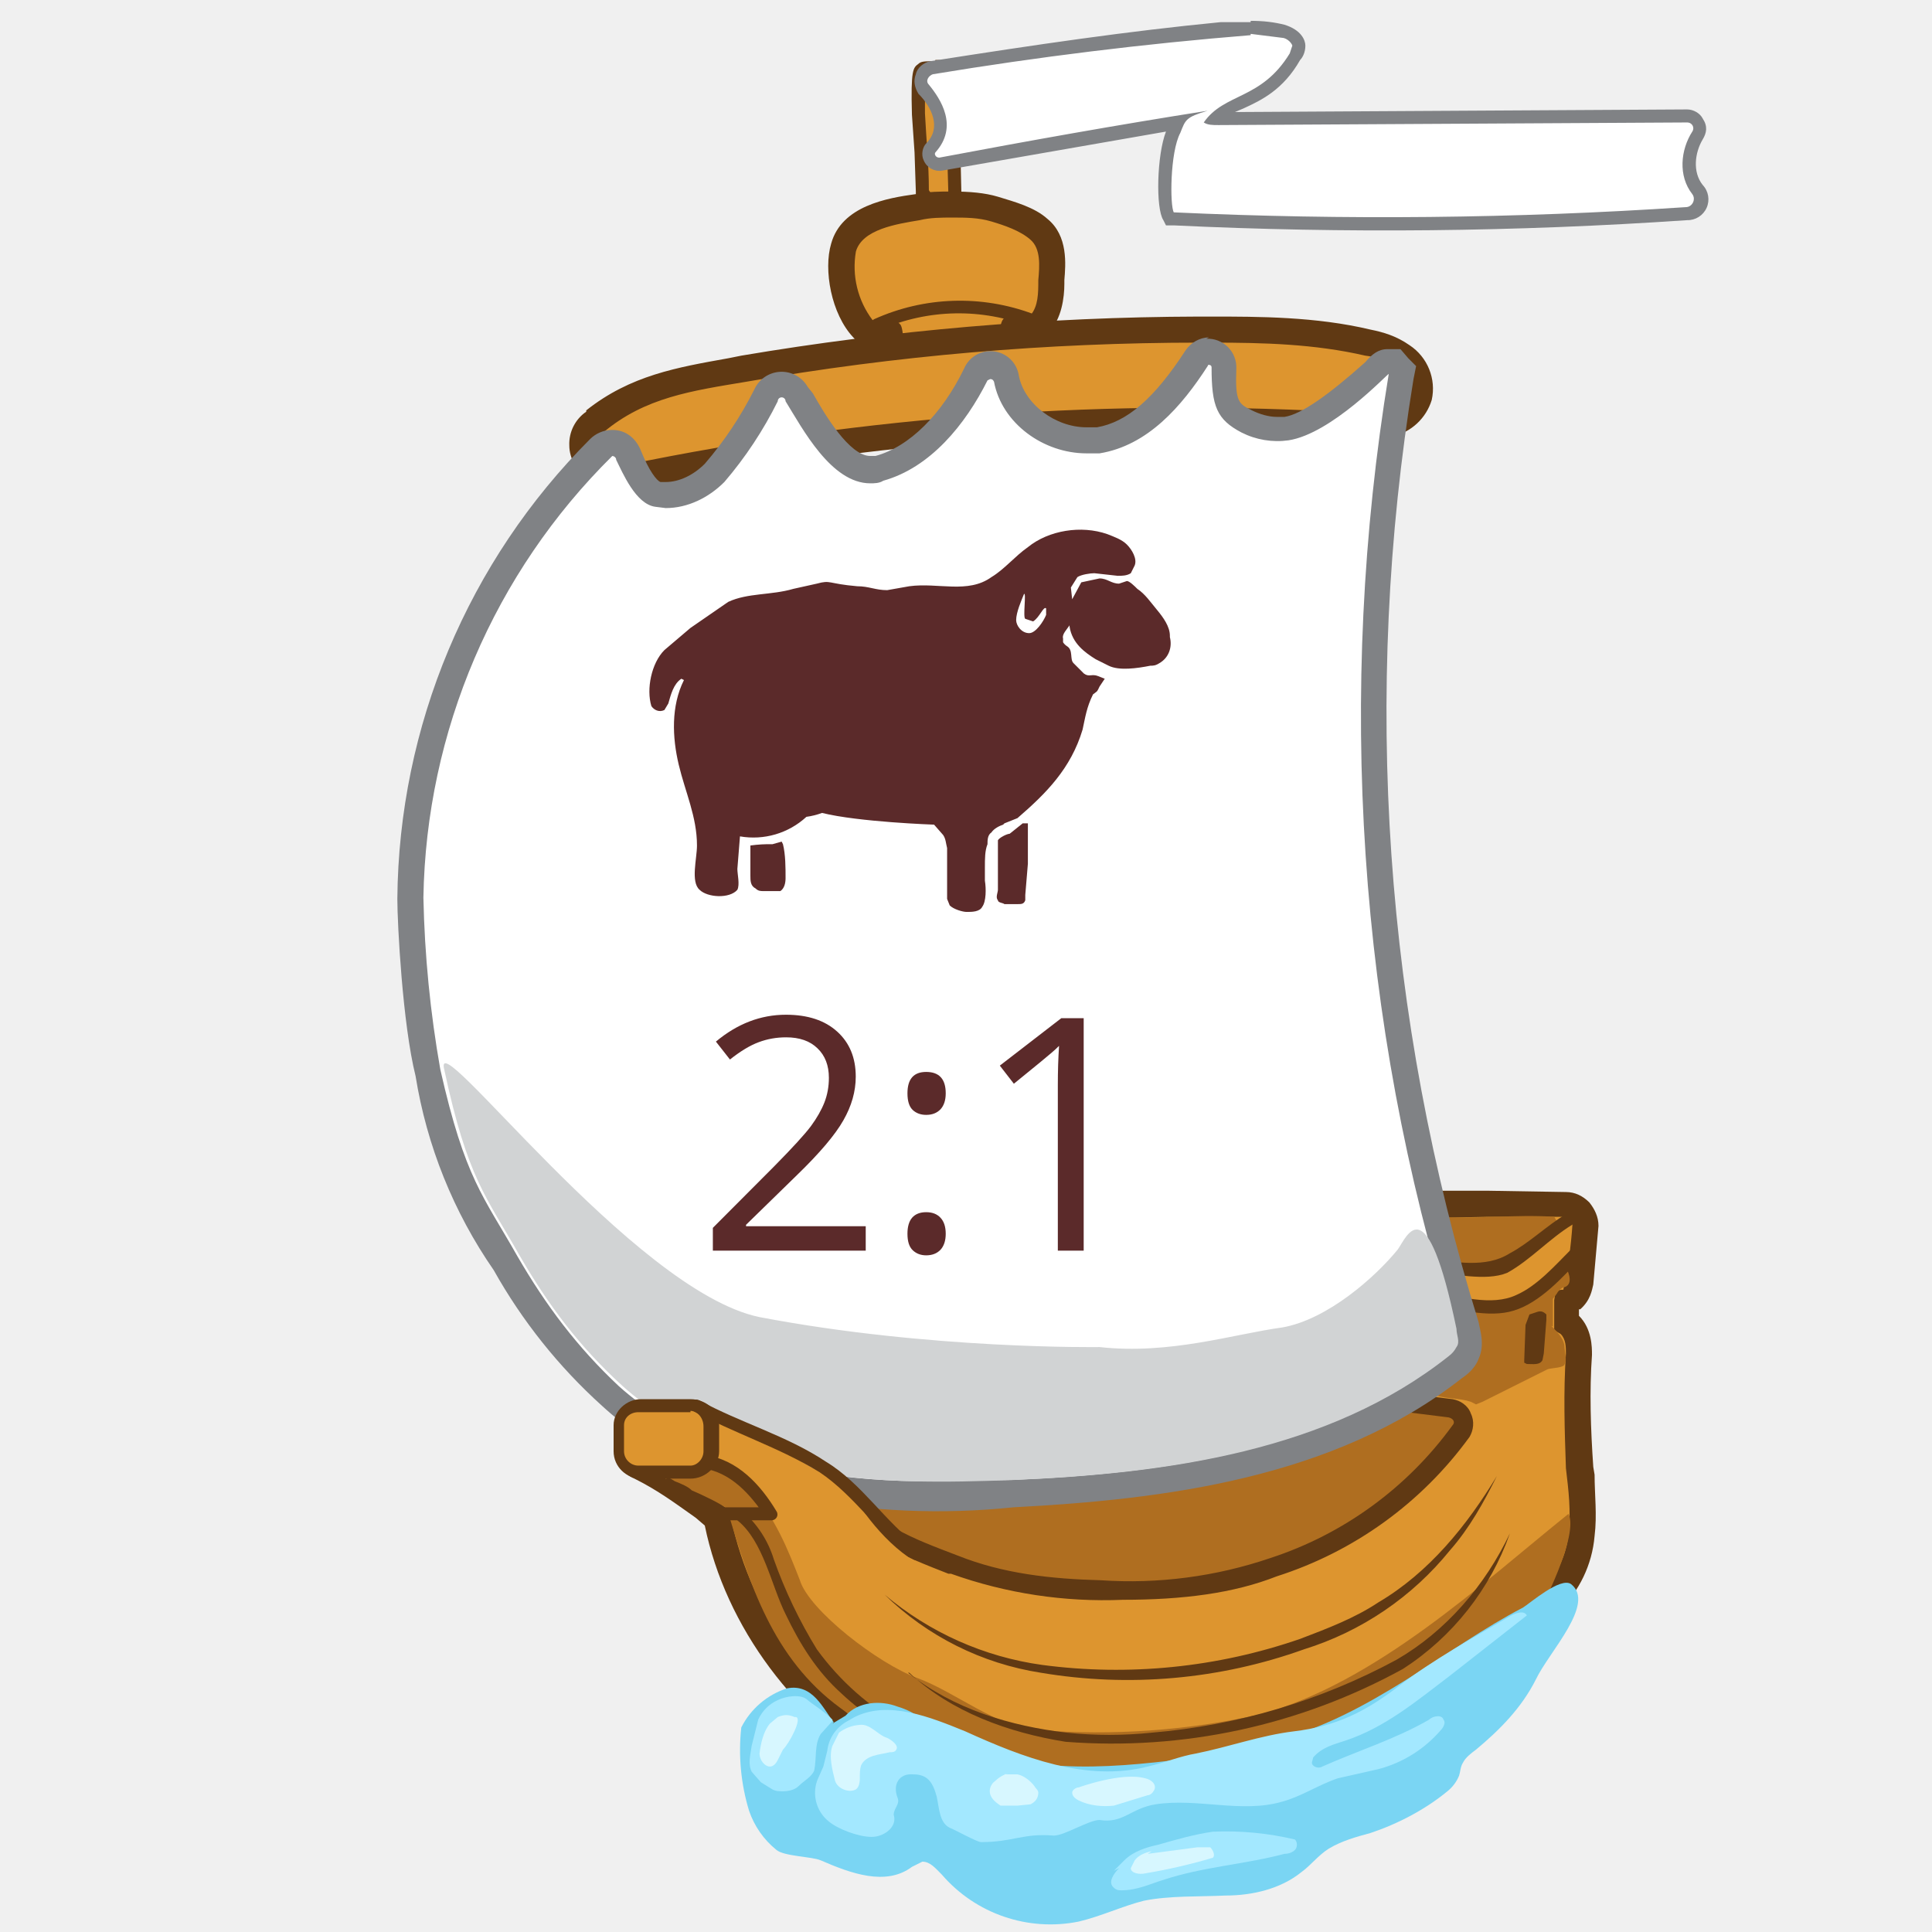
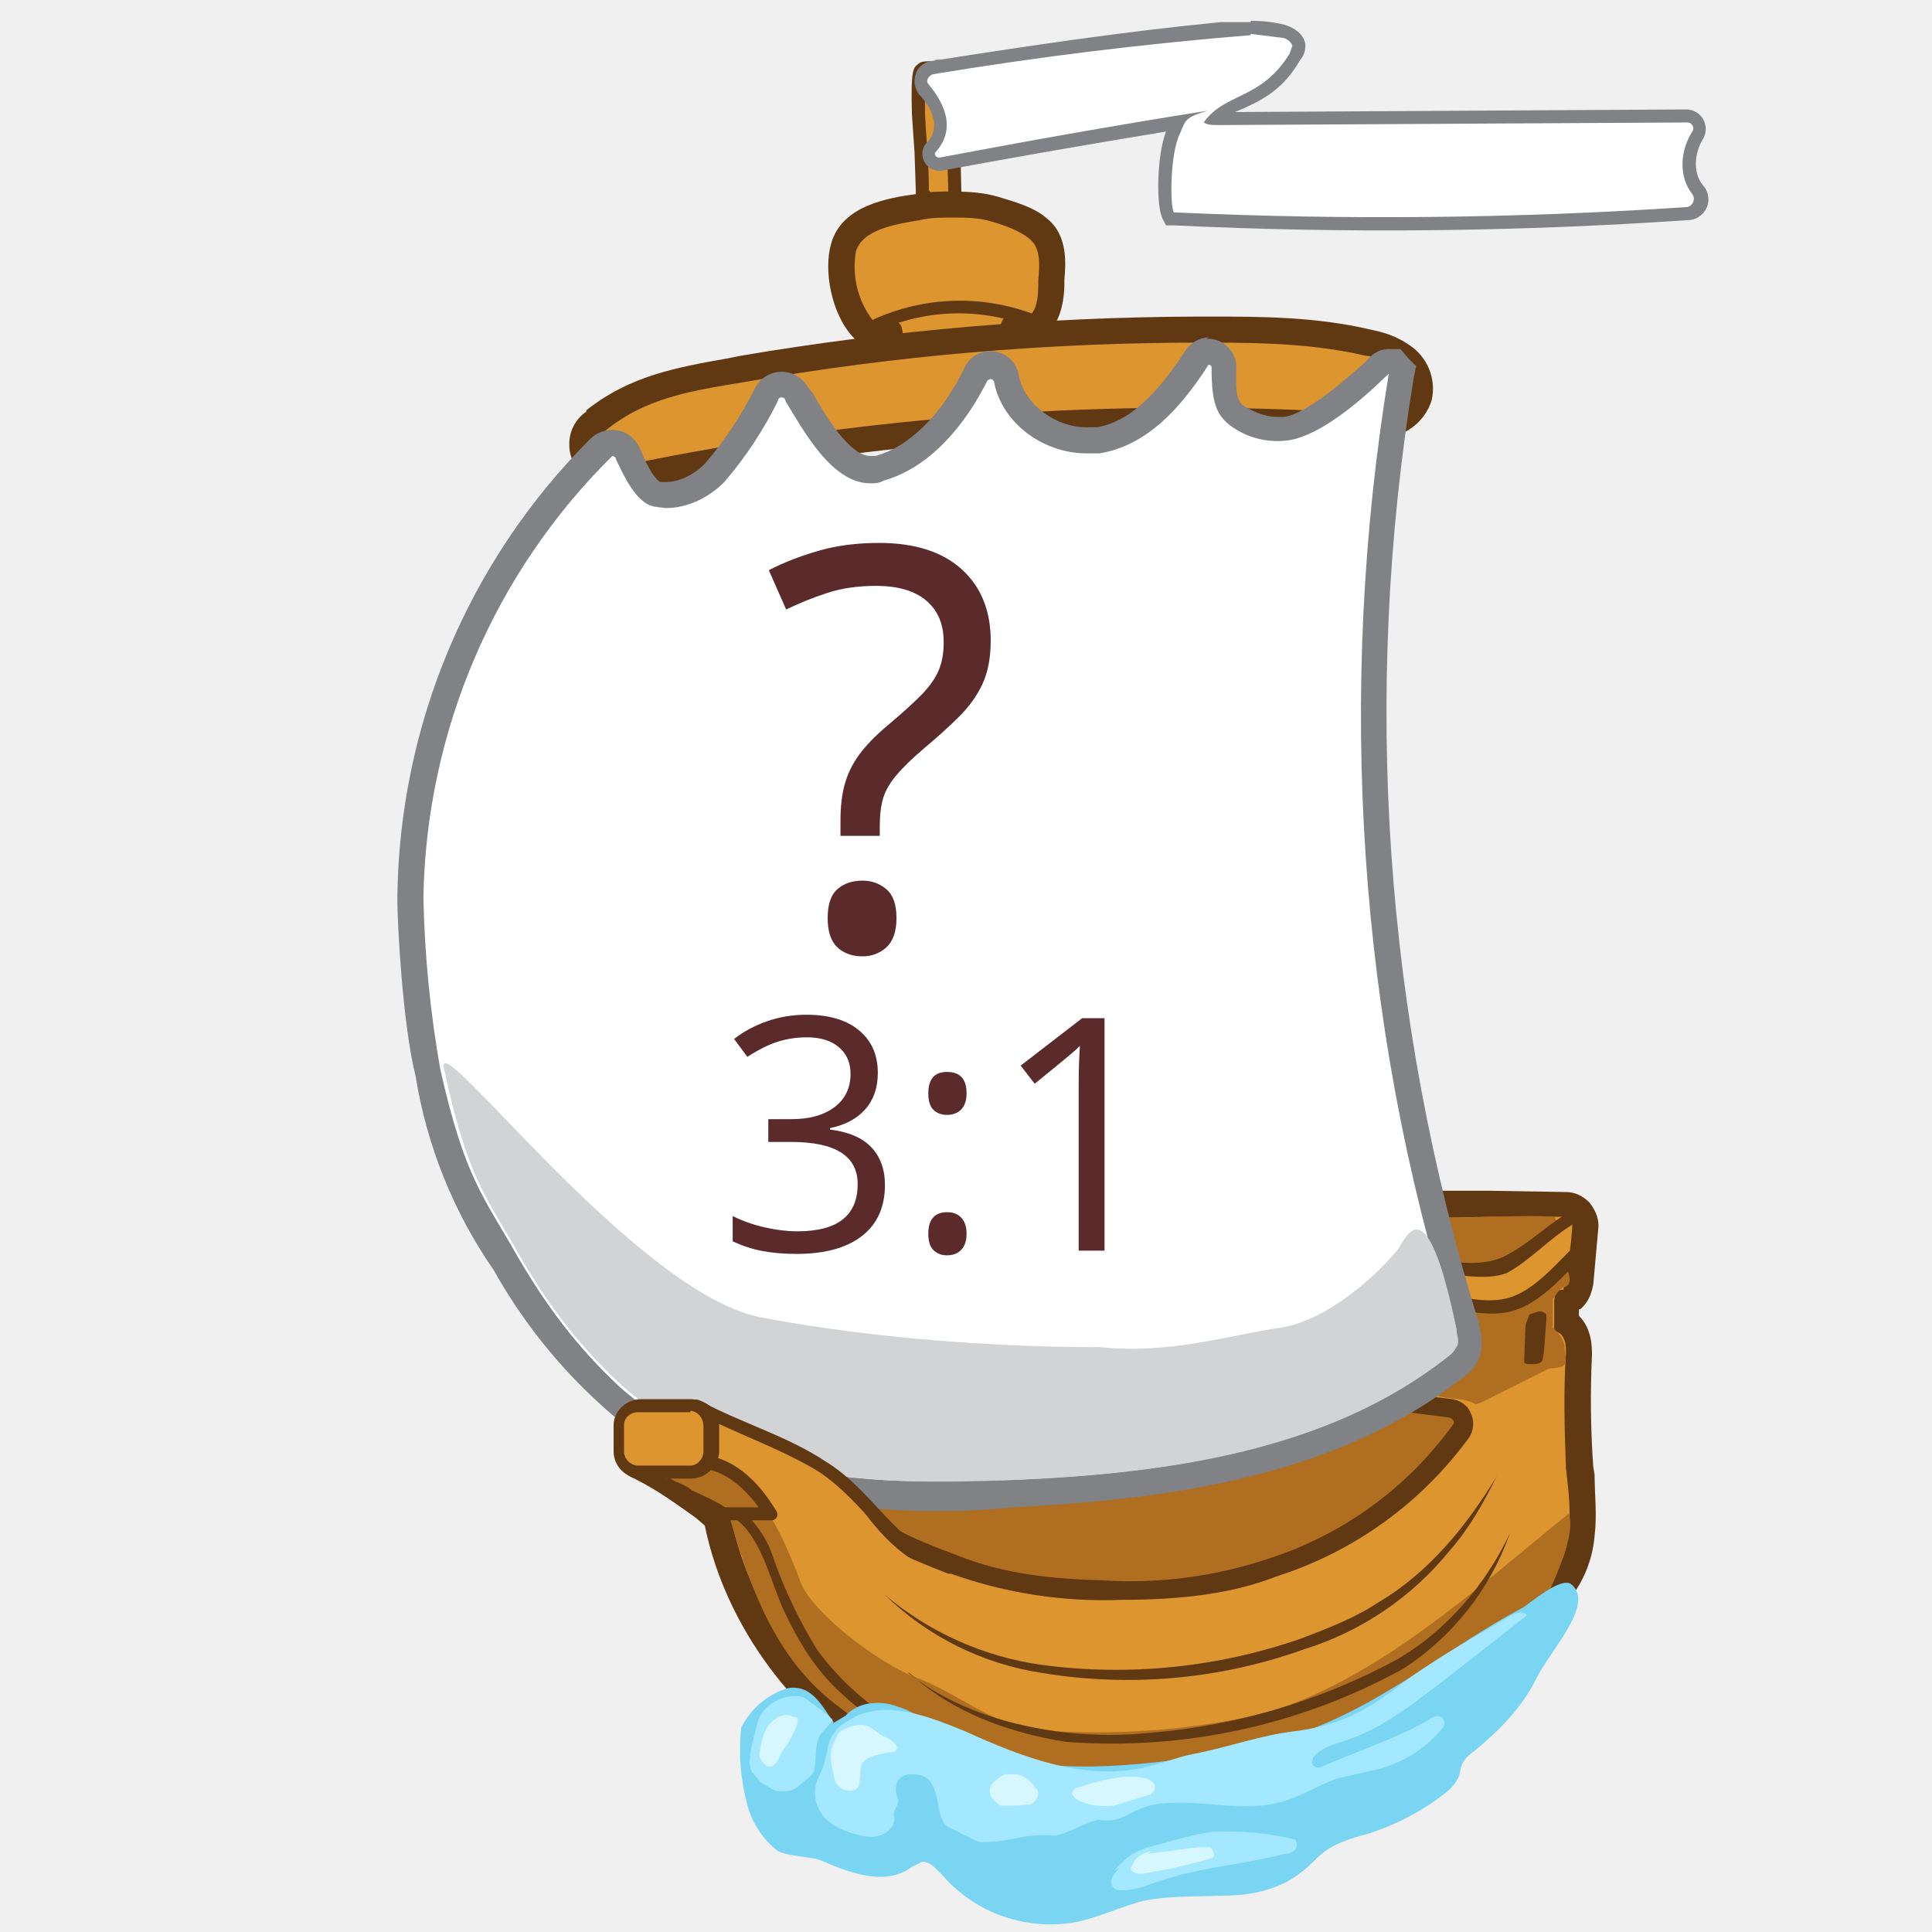
<svg xmlns="http://www.w3.org/2000/svg" width="148.3" height="148.3">
  <path d="M71.2 6.6c-.2-.3 0-.7.3-.8 7.4-1.2 14.8-2.4 22.2-3 1.5-.1 3.1-.2 4.6.2.4 0 0-.4 0 0 0 .2-.6.8-.7 1-3.2 3-4.5 4-5.3 4.5-7 1.2-13.3 2.3-20.3 3.7-.2 0-.4-.3-.2-.5 1.7-1.8.3-4-.6-5.1z" fill="#d1d3d4" />
-   <path d="M80.8 137.3a54.8 54.8 0 01-10.9-1.2l-1.1-.7c-7-4-12.2-11-13.7-18.6l-.1-.4-1-.7c-1.6-1.2-3-2.2-4.9-3-.6-.4-1-1-1-1.6v-1c0-.6.5-1.3 1.2-1.4.8-.3 1.7-.4 2.6-.4 2.7 0 5.3 1 7.6 1.9 3 1.3 4 1.8 6.8 3.3l.2.2a89 89 0 0018.6-2 55.1 55.1 0 0012.7-5c2-1.4 3.7-3.5 5.2-5.4 1.3-1.6 2.4-3.2 3-5 .2-.7.3-1.5.3-2.2 0-.9.6-1.6 1.5-1.6h2a220.7 220.7 0 0110.3 0c.5 0 .9.2 1.1.5s.5.7.5 1c0 1.5-.2 3-.4 4.5 0 .3-.2.8-.6 1.2l-.4.2v1.6l.2.2c.7.7.7 1.7.7 2.2a73 73 0 000 8.7l.1.7c.1 1.4.3 3 0 4.5a8 8 0 01-2.4 5v.1l-1.2.8-.2.4c-.7.9-1.5 1.8-2.5 2.6a62.1 62.1 0 01-34.2 10.6z" fill="#dd952f" />
-   <path d="M114.2 93.4h6c.2 0 .5.3.5.6a34.6 34.6 0 01-.7 5c-.2 0-.4 0-.6.2l-.1.6v2.3l.5.3c.4.4.4 1 .4 1.5-.2 3-.1 5.9 0 8.8.2 1.7.4 3.3.2 5a7 7 0 01-2.1 4.4l-1.2.9c-.9 1-1.6 2.1-2.7 2.8a61 61 0 01-44 9.4l-1-.7a27 27 0 01-13.3-18l-.3-.7c-2.2-1.6-3.8-3-6.3-4a.7.7 0 01-.3-.7v-1c0-.2.1-.4.4-.5.7-.2 1.5-.3 2.3-.3 2.4 0 5 .9 7.2 1.8 3 1.3 3.9 1.7 6.7 3.3l.4.3c6.4-.2 13-.4 19.2-2a56.6 56.6 0 0013-5.2c2.1-1.5 3.8-3.5 5.4-5.6 1.3-1.6 2.5-3.3 3.1-5.3.3-.8.4-1.7.4-2.5 0-.3.2-.6.5-.6h2l4.4-.1m0-2h-4.5l-2 .1a2.5 2.5 0 00-2.4 2.6l-.3 2a15 15 0 01-2.8 4.6c-1.4 1.9-3 3.8-5 5.1-.8.6-1.8 1-2.7 1.5a54.3 54.3 0 01-9.6 3.4c-5.8 1.5-12 1.8-18 2h-.2c-2.8-1.6-3.8-2.1-6.8-3.4-2.4-1-5.1-2-8-2-1 0-2 .1-2.9.4-1 .3-1.8 1.3-1.8 2.4v1c0 1 .5 2 1.5 2.4 1.8.9 3 1.8 4.7 3l.7.6c1.6 7.8 7 15 14.2 19.1l1.1.7 1 .4a63.1 63.1 0 0045.2-9.8c1.1-.8 2-1.9 2.7-2.8l.2-.3 1-.7h.1a9 9 0 002.8-5.8c.2-1.6 0-3.2 0-4.7l-.1-.6c-.2-2.9-.3-5.8-.1-8.6 0-.6 0-2-1-3v-.5h.1c.8-.7.9-1.5 1-1.9l.4-4.5c0-.7-.3-1.3-.7-1.8-.5-.5-1.1-.8-1.8-.8l-6-.1z" fill="#603913" />
+   <path d="M80.8 137.3a54.8 54.8 0 01-10.9-1.2l-1.1-.7c-7-4-12.2-11-13.7-18.6l-.1-.4-1-.7c-1.6-1.2-3-2.2-4.9-3-.6-.4-1-1-1-1.6v-1c0-.6.5-1.3 1.2-1.4.8-.3 1.7-.4 2.6-.4 2.7 0 5.3 1 7.6 1.9 3 1.3 4 1.8 6.8 3.3l.2.2a89 89 0 0018.6-2 55.2 55.2 0 0012.7-5c2-1.4 3.7-3.5 5.2-5.4 1.3-1.6 2.4-3.2 3-5 .2-.7.3-1.5.3-2.2 0-.9.6-1.6 1.5-1.6h2a220.7 220.7 0 0110.3 0c.5 0 .9.2 1.1.5s.5.7.5 1c0 1.5-.2 3-.4 4.5 0 .3-.2.8-.6 1.2l-.4.2v1.6l.2.2c.7.7.7 1.7.7 2.2-.2 2.9-.1 5.8 0 8.7l.1.7c.1 1.4.3 3 0 4.5a8 8 0 01-2.4 5v.1l-1.2.8-.2.4c-.7.9-1.5 1.8-2.5 2.6a62.1 62.1 0 01-34.2 10.6z" fill="#dd952f" />
+   <path d="M114.2 93.4h6c.2 0 .5.3.5.6a34.6 34.6 0 01-.7 5c-.2 0-.4 0-.6.2l-.1.6v2.3l.5.3c.4.4.4 1 .4 1.5-.2 3-.1 5.9 0 8.8.2 1.7.4 3.3.2 5a7 7 0 01-2.1 4.4l-1.2.9c-.9 1-1.6 2.1-2.7 2.8a61 61 0 01-44 9.4l-1-.7a27 27 0 01-13.3-18l-.3-.7c-2.2-1.6-3.8-3-6.3-4a.7.7 0 01-.3-.7v-1c0-.2.1-.4.4-.5.7-.2 1.5-.3 2.3-.3 2.4 0 5 .9 7.2 1.8 3 1.3 3.9 1.7 6.7 3.3l.4.3c6.4-.2 13-.4 19.2-2a56.6 56.6 0 0013-5.2c2.1-1.5 3.8-3.5 5.4-5.6 1.3-1.6 2.5-3.3 3.1-5.3.3-.8.4-1.7.4-2.5 0-.3.2-.6.5-.6h2l4.4-.1m0-2h-4.5l-2 .1a2.5 2.5 0 00-2.4 2.6l-.3 2a15 15 0 01-2.8 4.6c-1.4 1.9-3 3.8-5 5.1-.8.6-1.8 1-2.7 1.5a54.3 54.3 0 01-9.6 3.4c-5.8 1.5-12 1.8-18 2h-.2c-2.8-1.6-3.8-2.1-6.8-3.4-2.4-1-5.1-2-8-2-1 0-2 .1-2.9.4-1 .3-1.8 1.3-1.8 2.4v1c0 1 .5 2 1.5 2.4 1.8.9 3 1.8 4.7 3l.7.6c1.6 7.8 7 15 14.2 19.1l1.1.7 1 .4a63.1 63.1 0 0045.2-9.8c1.1-.8 2-1.9 2.7-2.8l.2-.3 1-.7h.1a9 9 0 002.8-5.8c.2-1.6 0-3.2 0-4.7l-.1-.6a72 72 0 01-.1-8.6c0-.6 0-2-1-3v-.5h.1c.8-.7.9-1.5 1-1.9l.4-4.5c0-.7-.3-1.3-.7-1.8-.5-.5-1.1-.8-1.8-.8l-6-.1z" fill="#603913" />
  <path d="M108.4 99.4a20.7 20.7 0 011-5.8c.3-.2.6-.2.9-.2 3 .2 6-.2 9 0l.3.5c-.1-.5.6-.5.6-.5.1.8-.1-.2-.6.4s-.6.7-1.3 1.1l-1.7 1.3-1.4.9-1 .3c-1.7 0-3.4-.5-5.1-.5M111.6 100.3c1.5.4 3.2.1 4.6-.5s2.8-1.5 4-2.5c.3.5.5 1.3-.1 1.5-.2 0-.5.3-.6.5l-.3.4v2.1c.1.1-.2-.1-.1 0 .5.5 1 1 1 1.7 0 .2.2 1 0 1.2 0 .3-1 .3-1.3.4l-5 2.5-.5.2-.4-.2c-.9-.3-1.8-.2-2.7-.5.5-2 .9-4.5.9-6.6" fill="#af6e20" />
  <path d="M109.7 97.7c1.8 0 4.3.7 6 0 1.8-1 3.2-2.6 5-3.7.5-.3 0-1.2-.5-.8-1.5.9-2.8 2.2-4.3 3-1.9 1.2-4.2.6-6.2.5-.7 0-.7 1 0 1z" fill="#603913" />
  <path d="M109.7 100c2 .5 4.6 1.2 6.5.6 2-.6 3.8-2.6 5.1-4 .4-.5-.3-1.2-.7-.7-1.2 1.2-2.6 2.8-4.2 3.5-1.9.9-4.5.1-6.4-.3-.6-.1-1 .8-.3 1zM117.1 101.7l-.1 2.7v.2l.2.1c.5 0 1 .1 1.2-.3l.1-.5.2-2.6v-.4c-.2-.2-.4-.3-.7-.2l-.6.2" fill="#603913" />
  <path d="M86.2 122h-1.8c-4.5 0-8-.7-11.2-1.9-3.5-1.3-6.7-2.5-8.8-5.7-.3-.4-.3-1 0-1.4l.8-1c.2-.2.5-.3.9-.3h.2a57.6 57.6 0 0033.7-4.1l1.4-.5h1.9l8 1a1.1 1.1 0 01.8 1.8c-3.3 4.8-8 8.2-14.3 10.5-3.3 1.1-7 1.7-11.6 1.7z" fill="#af6e20" />
  <path d="M102.2 107.8h1l8 1c.4.1.5.4.3.6a28 28 0 01-14 10.2 33.4 33.4 0 01-13 1.7c-3.8-.1-7.5-.5-11-1.9-3.4-1.3-6.5-2.4-8.5-5.5-.1 0 0-.3 0-.4l.8-1a.4.4 0 01.3 0 58.3 58.3 0 0034.2-4.2l1.2-.5h.7m0-1.5h-1l-1.4.6a57.8 57.8 0 01-33.7 4c-.6 0-1.1.3-1.5.7l-.8 1c-.5.6-.5 1.5 0 2.2 2.2 3.4 5.7 4.7 9 6h.2a34.8 34.8 0 0013.2 2c4.6 0 8.5-.5 11.8-1.8a29.3 29.3 0 0014.8-10.7c.3-.5.4-1.2.1-1.8-.2-.6-.8-1-1.4-1.1l-8.1-1-1.3-.1z" fill="#603913" />
  <path d="M71.2 15.3l-.4-.5-.3-6c-.1-3.2 0-3.4.3-3.5 0 0 .2-.2 1-.2.7 0 1 0 1.1.3.1.2.2.4.2 1l.2 9.2-2.1-.3z" fill="#dd952f" />
  <path d="M71.8 5.6h.7v.9c.2 2.8.2 5.7.3 8.5l-1.3-.1-.2-.3c0-2-.2-3.9-.3-5.9v-3h.8m0-1c-.8 0-1.1 0-1.3.2-.4.3-.6.4-.5 3.9l.2 2.9.1 3v.2l.2.3.1.2.3.4h.4l.7.1.7.1 1.1.2V15l-.2-8.5c0-.8 0-1-.3-1.4-.3-.4-.8-.5-1.5-.5z" fill="#603913" />
  <path d="M71.1 30.2c-.3 0-.8 0-1.3-.3h-.2l-.6-.4-.2-.2-.4-1.3v-.2-1.9H68c-.6 0-1.3-.2-1.7-.6a7.8 7.8 0 01-1.6-6.3c.7-2.3 3.7-2.8 5.7-3.1 1-.2 1.9-.2 2.7-.2 1.2 0 2.2.1 3.2.4 1 .3 2.5.7 3.5 1.5 1.1 1 1 2.7 1 3.9v.2c-.1 1-.2 2.3-1 3.2-.4.3-.8.5-1.3.5l-.7-.1v.8l-.1 1c-.1.5-.7.8-1 1a3 3 0 01-1.5 1.4c-1.2.6-2.6.6-3.6.7H71z" fill="#dd952f" />
  <path d="M73.1 16.7c1 0 2 0 3 .3s2.2.7 3 1.4c.8.7.7 2 .6 3.1 0 1 0 2-.6 2.7l-.6.2-.9-.2c-.1 0-.3 0-.5.2-.5.4-.3 1.8-.4 2.4 0 .3-.9.4-1 .7 0 .5-.5.9-1 1a8 8 0 01-3.6.7c-.3 0-.6 0-.9-.2l-.5-.3-.3-.8c0-.5 0-2.7-.3-3l-.2-.2-.8.3H68c-.3 0-.8-.2-1-.4a6.8 6.8 0 01-1.3-5.3c.5-1.7 3.1-2.1 4.9-2.4.8-.2 1.7-.2 2.5-.2m0-2c-.9 0-1.8 0-2.8.2-2.2.3-5.7.9-6.5 3.8-.6 2 0 5.4 1.7 7.2.5.6 1.3 1 2 1v.8l-.1.4.1.5.3.8.2.5.3.3.9.6h.2c.7.3 1.3.4 1.7.4h.5c1.1 0 2.6-.1 4-.8.8-.4 1.4-1 1.8-1.6.4-.2 1.1-.7 1.3-1.6v-.8c.7 0 1.3-.4 1.8-.9 1-1 1.2-2.7 1.2-3.7V21.5c.1-1.2.3-3.4-1.3-4.7-1-.9-2.5-1.3-3.8-1.7-1-.3-2.2-.4-3.5-.4z" fill="#603913" />
  <path d="M48 36.7c-1 0-1.8-.4-2.3-.8-.6-.4-1-1-1-1.8 0-.6.3-1.2.8-1.6l.1-.1A20 20 0 0156 28.5l1-.1c11.6-2 23.4-3 35-3.1h1c3.6 0 7.9 0 12 1 .8.2 1.8.4 2.6 1 1 .8 1.5 2 1.2 3.2-.2 1-1 1.7-2.2 2-.4.2-.9.2-1.4.2h-1a211.4 211.4 0 00-56.2 4z" fill="#dd952f" />
  <path d="M93 26.3c4 0 7.9.1 11.8 1 .8.1 1.6.3 2.2.8.6.5 1 1.3.9 2.1-.2.7-.9 1.2-1.6 1.4l-1.1.1h-1a212.6 212.6 0 00-56.2 4c-.7 0-1.2-.3-1.8-.6-.6-.4-.7-1.4 0-1.9h.1c3.2-2.7 6.8-3.2 11-3.9 11.4-2 23.1-3 34.8-3h.9m0-2h-1a214 214 0 00-35.1 3l-1 .2c-3.9.7-7.5 1.3-10.9 4v.1a3 3 0 00-1.3 2.6c0 1 .6 2 1.4 2.6.7.4 1.6 1 2.8 1l.9-.2a210.4 210.4 0 0155.3-4l1 .1c.7 0 1.3 0 1.8-.2a4.1 4.1 0 003-2.8 4 4 0 00-1.7-4.2c-1-.7-2-1-3-1.2-4.2-1-8.6-1-12.2-1z" fill="#603913" />
  <path d="M67.6 25.3a15 15 0 0111.5-.2c.6.2.8-.8.2-1a16 16 0 00-12.2.4c-.6.3 0 1.1.5.8zM48.4 112.1c1.2.3 3 .7 4.2.3 1.1-.4 1-1.8.8-2.7-.1-.5-.9-.3-.8.2.2.6.4 1.5-.5 1.8h-1c-.8 0-1.7-.1-2.5-.3-.5 0-.7.6-.2.7z" fill="#603913" />
-   <path d="M71.7 114.7c-3.9 0-7-.2-10-.8-6-1-11.2-3.4-14.9-6.8a40 40 0 01-8-10.2l-1.1-2c-2-3.2-3.2-5.4-4.9-12.6A87.2 87.2 0 0131.5 69C31.5 56.3 37 43 46 34.4c.3-.2.6-.4 1-.4.5 0 1 .4 1.3 1 .6 1.6 1.5 2.8 2.2 3h.6c1.3 0 2.7-.6 3.7-1.7 1.2-1.2 3.3-4.3 4-6a1.3 1.3 0 012.4 0l.3.4c1.2 2 3.1 5.4 5.3 5.4l.7-.1c3.8-1.2 6.3-5 7.4-7.3a1.2 1.2 0 012.3.4c.5 2.6 3.3 4.7 6.2 4.7h1c3.4-.6 5.7-3.7 7.4-6.3a1.2 1.2 0 011.9-.2c.2.2.4.5.4.9 0 3 .4 3.4 1.8 4.1a5.1 5.1 0 003 .5c2.3-.3 5.6-3.4 6.6-4.5.6-.5.8-.6 1.2-.6h.5l.6.7-.1.4c-4 24.3-2.4 49.5 4.9 73 .1.4.4 1.2 0 2-.2.6-.6 1-.9 1.1-9.6 7.6-22.5 9.1-33.9 9.7l-6 .1z" fill="#fff" />
-   <path d="M92.7 28c.1 0 .3 0 .3.2 0 3 .4 4 2.3 5a6.1 6.1 0 003.6.6c3.3-.5 7.6-5.1 7.7-5.1-4 24.4-2.4 49.7 5 73.3 0 .5.2 1 0 1.4a2 2 0 01-.6.7c-9.2 7.3-21.6 9-33.3 9.5l-6 .1a55 55 0 01-10-.8c-5.1-1-10.3-3-14.2-6.5-3.2-3-5.6-6.2-7.8-10-2.6-4.6-4-5.9-5.9-14.3a86.1 86.1 0 01-1.3-13.2A48.8 48.8 0 0147 35c.1 0 .3.1.3.3.5 1 1.5 3.4 3 3.6l.8.1c1.7 0 3.3-.8 4.5-2a30 30 0 004.1-6.2.3.3 0 01.6 0c1.3 2.1 3.5 6.3 6.5 6.3.3 0 .7 0 1-.2 3.6-1 6.3-4.3 8-7.7l.2-.1c.1 0 .2 0 .3.2.6 3.2 3.8 5.5 7.1 5.5h1c3.7-.6 6.3-3.6 8.3-6.7l.1-.2m0-2c-.7 0-1.4.4-1.8 1-2.4 3.7-4.5 5.5-6.8 5.9h-.8c-2.4 0-4.8-1.8-5.2-4a2.2 2.2 0 00-4.2-.5c-1.7 3.5-4.2 6-6.8 6.7h-.4c-1.6 0-3.5-3.2-4.4-4.8l-.4-.5a2.3 2.3 0 00-4.1.2 28 28 0 01-3.8 5.7c-.9.9-2 1.4-3 1.4h-.4c-.3-.1-.9-.9-1.5-2.4-.4-1-1.2-1.6-2.2-1.6-.7 0-1.3.3-1.7.7A50.5 50.5 0 0030.5 69c0 1.9.4 9.6 1.4 13.6a36.3 36.3 0 006 14.9 41 41 0 008.3 10.4c3.8 3.5 9 6 15.2 7.1a56.2 56.2 0 0016.4.7c11.5-.6 24.6-2.2 34.4-9.9.3-.2 1-.7 1.3-1.5.5-1.1.1-2.2 0-2.8a158.6 158.6 0 01-5-72.4l.2-1-.6-.6-.6-.7h-1c-.7 0-1.2.4-1.7 1-2.8 2.5-4.9 4-6.2 4.2H98c-.6 0-1.3-.2-1.9-.5-1-.5-1.3-.6-1.2-3.2a2.2 2.2 0 00-2.3-2.3z" fill="#808285" />
+   <path d="M71.7 114.7c-3.9 0-7-.2-10-.8-6-1-11.2-3.4-14.9-6.8a40 40 0 01-8-10.2l-1.1-2c-2-3.2-3.2-5.4-4.9-12.6A87.3 87.3 0 0131.5 69C31.5 56.3 37 43 46 34.4c.3-.2.6-.4 1-.4.5 0 1 .4 1.3 1 .6 1.6 1.5 2.8 2.1 3h.7c1.3 0 2.7-.6 3.7-1.7 1.2-1.2 3.3-4.3 4-6a1.3 1.3 0 012.4 0l.3.4c1.2 2 3.1 5.4 5.3 5.4l.7-.1c3.8-1.2 6.3-5 7.4-7.3a1.2 1.2 0 012.3.4c.5 2.6 3.3 4.7 6.2 4.7h1c3.4-.6 5.7-3.7 7.4-6.3a1.2 1.2 0 011.9-.2c.2.2.4.5.4.9 0 3 .4 3.4 1.8 4.1a5.1 5.1 0 003 .5c2.3-.3 5.6-3.4 6.6-4.5.6-.5.8-.6 1.2-.6h.5l.6.7-.1.4c-4 24.3-2.4 49.5 4.9 73 .1.4.4 1.2 0 2-.2.6-.6 1-.9 1.1-9.6 7.6-22.5 9.1-33.9 9.7l-6 .1z" fill="#fff" />
+   <path d="M92.7 28c.1 0 .3 0 .3.2 0 3 .4 4 2.3 5a6.1 6.1 0 003.6.6c3.3-.5 7.6-5.1 7.7-5.1-4 24.4-2.4 49.7 5 73.3 0 .5.2 1 0 1.4a2 2 0 01-.6.7c-9.2 7.3-21.6 9-33.3 9.5l-6 .1a55 55 0 01-10-.8c-5.1-1-10.3-3-14.2-6.5-3.2-3-5.6-6.2-7.8-10-2.6-4.6-4-5.9-5.9-14.3a86.1 86.1 0 01-1.3-13.2A48.8 48.8 0 0147 35c.1 0 .3.1.3.3.5 1 1.5 3.4 3 3.6l.8.1c1.7 0 3.3-.8 4.5-2a30 30 0 004.1-6.2.3.3 0 01.6 0c1.3 2.1 3.5 6.3 6.5 6.3.3 0 .7 0 1-.2 3.6-1 6.3-4.3 8-7.7l.2-.1c.1 0 .2 0 .3.2.6 3.2 3.8 5.5 7.1 5.5h1c3.7-.6 6.3-3.6 8.3-6.7l.1-.2m0-2c-.7 0-1.4.4-1.8 1-2.4 3.7-4.5 5.5-6.8 5.9h-.8c-2.4 0-4.8-1.8-5.2-4a2.2 2.2 0 00-4.2-.5c-1.7 3.5-4.2 6-6.8 6.7h-.4c-1.6 0-3.5-3.2-4.4-4.8l-.4-.5a2.3 2.3 0 00-4.1.2 28 28 0 01-3.8 5.7c-.9.9-2 1.4-3 1.4h-.4c-.3-.1-.9-.9-1.5-2.4-.4-1-1.2-1.6-2.2-1.6-.7 0-1.3.3-1.7.7A50.5 50.5 0 0030.5 69c0 1.9.4 9.6 1.4 13.6a36.3 36.3 0 006 14.9 41 41 0 008.3 10.4c3.8 3.5 9 6 15.2 7.1a56.2 56.2 0 0016.4.7c11.5-.6 24.6-2.2 34.4-9.9.3-.2 1-.7 1.3-1.5.5-1.1.1-2.2 0-2.8a158.6 158.6 0 01-5-72.4l.2-1-.6-.6-.6-.7h-.9c-.8 0-1.3.4-1.8 1-2.8 2.5-4.9 4-6.2 4.2H98c-.6 0-1.3-.2-1.9-.5-1-.5-1.3-.6-1.2-3.2a2.2 2.2 0 00-2.3-2.3z" fill="#808285" />
  <path d="M84.4 103.4c5.4.6 10.3-1 14-1.5 3.5-.6 7.2-3.9 8.9-6 .7-1 2.2-5 4.5 6.1 0 .5.3 1 0 1.4a2 2 0 01-.6.7c-9.2 7.3-21.6 9-33.3 9.5-5.3.2-10.6.3-15.9-.7-5.2-1-10.3-3-14.2-6.5-3.3-3-5.7-6.2-7.9-10-2.6-4.6-4-5.9-5.8-14.3-1-3.9 14.5 17 24.2 19 13.1 2.5 26 2.3 26.1 2.3z" fill="#d1d3d4" />
  <path d="M50.4 113c1.3 1 2.1-.2 5.5.6.3 0 1.5.8 1.7 1l1.5 2.1c.6 2.2 1.9 4.2 2.3 4.6.4.4 1.4 1.6 2.7 1.5 1 0 .5.7 1.5.5 1.2-.3 2.3-.8 3.4-1.3l1.7-.9c.6-.2.7 0 1-.5-2.8-1.1-5-3.7-6.6-6.4-.2-.3-1.6-.9-1.7-1-2.5-1.2-4.2-2.7-6.8-3.6l-2.3-1a.3.3 0 00-.4.3c.3 1 1 2.4.6 3-.3.6-.8 1-1.4 1.2l-2 .4-.7-.5z" fill="#dd952f" />
  <path d="M120.4 116.2c-6.6 5.3-14.8 13-23.7 15.4a57.6 57.6 0 01-17 1.2c-3.2-.2-6.3-2.9-9.3-4-3-1.1-8.3-5.2-9-7.5-.9-2.3-1.9-4.9-4-7.2-.4-.3-2.5-1.6-3-1.7l-.8-.1-3.8.2 2 1.2c.5.2 1 .4 1.3.7.7.3 2.2 1 2.7 1.4 1.7 5.7 3.5 11.5 8.7 15.3a34.3 34.3 0 0016 6.6c5 .7 10.2 0 15.3-1 4.1-.8 8.3-1.9 12.1-3.7a24 24 0 009.5-8c1-1.5 3.8-7.2 3-8.8z" fill="#af6e20" />
  <path d="M56.6 116.7c2 1.6 2.6 5 3.7 7.2 1.1 2.3 2.4 4.4 4.3 6.1 3.5 3.3 8.4 5.3 13.2 5.7.5 0 .5-.7 0-.7a20.5 20.5 0 01-15.1-8.4 36.5 36.5 0 01-3.3-6.9A8 8 0 0057 116c-.4-.3-.8.4-.4.7z" fill="#603913" />
  <path d="M53.9 112.7c2.2.3 3.7 2 4.9 3.8l.4-.8h-3.9c-.6 0-.6 1 0 1h3.9c.4 0 .6-.4.4-.7-1.2-2-3-4-5.5-4.3-.6-.1-.9.9-.2 1z" fill="#603913" />
  <path d="M49.1 113c-.9 0-1.6-.7-1.6-1.6v-2c0-.8.7-1.6 1.6-1.6H53c1 0 1.7.8 1.7 1.7v1.9c0 .9-.8 1.6-1.7 1.6h-3.8z" fill="#dd952f" />
  <path d="M53 108.3c.5 0 1 .5 1 1.2v1.9c0 .6-.5 1.1-1 1.1H49c-.6 0-1.1-.5-1.1-1.1v-2c0-.6.5-1 1.1-1H53m0-1h-3.8c-1.1 0-2.1.9-2.1 2v2c0 1.2 1 2.1 2.1 2.1H53c1.2 0 2.2-1 2.2-2.1v-2c0-1.1-1-2-2.2-2z" fill="#603913" />
  <path d="M53.2 108.3c3.1 1.7 6.6 2.8 9.7 4.7 2.7 1.8 4.5 4.7 7.2 6.7.6.3 1-.5.5-.9-2.7-2-4.4-4.9-7.2-6.6-3-2-6.6-3-9.7-4.7-.6-.3-1 .5-.5.8z" fill="#603913" />
  <path d="M64 132.2c-.8-1-1.6-3-3.6-2.6a6 6 0 00-3.5 3 16 16 0 00.6 6.4 6.6 6.6 0 002.1 3c.6.5 2.7.5 3.4.8 2.3 1 5 2 7 .5l.8-.4c.6 0 1 .5 1.5 1a11 11 0 0010.5 3.6c1.7-.4 3.4-1.2 5-1.6 2-.4 4.2-.3 6.3-.4 2 0 4.2-.5 5.8-1.8.7-.5 1.3-1.3 2.1-1.8 1-.6 2.1-.9 3.2-1.2 2.1-.7 4.2-1.8 5.9-3.2a3 3 0 00.9-1.2c.1-.3.1-.7.3-1 .2-.4.6-.7 1-1 1.8-1.5 3.5-3.2 4.6-5.4 1-2.1 4.6-5.8 2.7-7.3-.8-.6-3.2 1.5-3.7 1.8-5.8 3-11.8 8.4-19 10.2A63 63 0 0191 135c-6.2.8-13 1.3-18.3-1.9-1.3-.7-2.4-1.7-3.8-2.1-1.3-.5-3-.4-4 .7l-1 .6z" fill="#7ad5f3" />
  <path fill="#a3e8ff" d="M64.6 132.3l.3-.1zM103.3 133.6c3-1 5.4-3 7.9-4.9l6-4.7c-.2-.4-.8-.2-1.2 0-2.9 1.7-6 3.4-8.6 5.4s-4.8 3.1-8.1 3.5c-2.5.3-5 1.2-7.5 1.7-1.2.2-2.4.7-3.7 1-4.7 1.2-9.6-.7-14-2.7-2.7-1.1-5.9-2.4-8.5-1.1l-.7.4c-.8.5-1.3 1.3-1.4 2.2l-.3 1.2-.4.9c-.5 1.1-.2 2.5.8 3.3.7.6 2.3 1.2 3.3 1.2s2-.8 1.7-1.7c0-.5.5-.8.3-1.3-.4-1 .1-1.9 1.2-1.8 1.1 0 1.5.6 1.8 1.7.2.9.2 2 1 2.4.3.1 2.1 1.1 2.4 1.1 2.5 0 3.2-.7 5.6-.5.8 0 2.7-1.2 3.5-1.2 1.8.3 2.4-.9 4.3-1.2 3.2-.5 6.6.7 9.7-.2 1.5-.4 2.8-1.3 4.3-1.8l3.1-.7a9.5 9.5 0 004.8-3c.2-.2.4-.6.2-.8-.1-.4-.8-.3-1.1 0-2.6 1.5-5.5 2.4-8.2 3.6-.3.2-.8 0-.8-.3l.1-.4c.7-.8 1.6-1 2.5-1.3zM63.9 132c-.7-.7-1.7-1.3-1.9-1.5-.5-.5-1.7-.3-2.3 0a3 3 0 00-1.5 1.5l-.5 2c-.1.7-.3 1.4 0 2l.7.8.8.5c.3.2.6.2.9.2.4 0 .9-.1 1.2-.4.4-.4 1-.7 1.2-1.2.2-1 0-2 .5-2.8l.9-1z" />
  <g>
    <path d="M85.5 143.6l.8-.8c.7-.7 1.7-1 2.6-1.2 1.4-.4 2.8-.8 4.2-1a22.9 22.9 0 016.3.6c.2.2.2.6 0 .8-.2.2-.5.3-.8.3-3 .8-6.3 1-9.3 2-1 .3-2 .8-3.2.8-.2 0-.4 0-.6-.2-.5-.4 0-1.1.4-1.5" fill="#a3e8ff" />
  </g>
  <g>
-     <path d="M78.1 136.2h-1l.3-.1c-.3.1-.7.3-1 .6-.3.2-.5.6-.4 1 .1.4.5.7.8.9h1.3l1-.1c.4-.2.6-.5.6-.9 0-.2-.2-.3-.3-.5-.3-.4-.8-.8-1.3-.9zM88.6 137.4c.2-.4-.2-.8-.7-.9-1.8-.5-5.1.7-5.1.7-.2 0-.5.2-.5.4 0 .3.3.5.5.6.8.4 1.8.5 2.7.4l2.6-.8c.2 0 .4-.2.5-.4zM92.9 141.8h-1l-3.8.5.3-.2c-.5.1-1 .3-1.3.7l-.3.6c0 .4.7.5 1.1.4a43.3 43.3 0 005.2-1.2c.2-.2 0-.6-.2-.8zM68.1 133.4c-.7-.2-1.3-1.1-2.1-1a3 3 0 00-1.6.6l-.5 1c-.3.8 0 1.9.2 2.7.2.6 1 .9 1.5.7.3-.1.4-.5.4-.9s0-.7.1-1c.4-.8 1.4-.8 2.2-1 .2 0 .4 0 .5-.2.2-.3-.3-.7-.7-.9zM61 131.8c-.5-.2-.8-.2-1.3 0l-.6.5c-.5.6-.7 1.5-.8 2.3 0 .5.4 1 .8 1 .3 0 .5-.3.6-.5l.4-.8c.5-.5 1.5-2.4 1-2.5z" fill="#d7f7ff" />
+     <path d="M78.1 136.2h-1l.3-.1c-.3.1-.7.3-1 .6-.3.2-.5.6-.4 1 .1.4.5.7.8.9h1.3l1-.1c.4-.2.6-.5.6-.9 0-.2-.2-.3-.3-.5-.3-.4-.8-.8-1.3-.9zM88.6 137.4c.2-.4-.2-.8-.7-.9-1.8-.5-5.1.7-5.1.7-.2 0-.5.2-.5.4 0 .3.3.5.5.6.8.4 1.8.5 2.7.4l2.6-.8c.2 0 .4-.2.5-.4zM92.9 141.8h-1l-3.8.5.3-.2c-.5.1-1 .3-1.3.7l-.3.6c0 .4.7.5 1.1.4a43.3 43.3 0 005.2-1.2c.2-.2 0-.6-.2-.8zM68.1 133.4c-.7-.2-1.3-1.1-2.1-1a3 3 0 00-1.6.6l-.5 1c-.3.8 0 1.9.2 2.7.2.6 1 .9 1.5.7.3-.1.4-.5.4-.9l.1-1c.4-.8 1.4-.8 2.2-1 .2 0 .4 0 .5-.2.2-.3-.3-.7-.7-.9zM61 131.8c-.5-.2-.8-.2-1.3 0l-.6.5c-.5.6-.7 1.5-.8 2.3 0 .5.4 1 .8 1 .3 0 .5-.3.6-.5l.4-.8c.5-.5 1.5-2.4 1-2.5z" fill="#d7f7ff" />
  </g>
  <g>
-     <path d="M67.9 122.4a23.8 23.8 0 0012.1 5.4 43.2 43.2 0 0019.8-2c2.1-.8 4.2-1.6 6-2.8 3.9-2.3 6.8-5.9 9.1-9.7-1 2-2.1 4-3.6 5.7a23.3 23.3 0 01-11.2 7.6 40.1 40.1 0 01-20.2 1.8 22 22 0 01-12-6z" fill="#603913" />
+     <path d="M67.9 122.4a23.8 23.8 0 0012.1 5.4 43.2 43.2 0 0019.8-2c2.1-.8 4.2-1.6 6-2.8 3.9-2.3 6.8-5.9 9.1-9.7-1 2-2.1 4-3.6 5.7a23.3 23.3 0 01-11.2 7.6 40.2 40.2 0 01-20.2 1.8 22 22 0 01-12-6z" fill="#603913" />
  </g>
  <g>
    <path d="M69.7 128.4c3.5 2.8 7.9 4.1 12.2 4.6a31.3 31.3 0 006.5 0 48 48 0 0018.8-5.6c3.8-2.2 6.8-5.7 8.7-9.7a20.5 20.5 0 01-8.2 10.4 46.3 46.3 0 01-25.9 5.6c-4.4-.7-8.8-2.3-12-5.3z" fill="#603913" />
  </g>
  <g>
-     <path d="M105.8 17.2a336 336 0 01-15.7-.4h-.3l-.1-.2c-.5-.7-.4-5 .4-6.7l.1-.2.2-.3c-6.2 1-12 2-18.2 3.2H72a.8.8 0 01-.8-.5c0-.2 0-.6.2-.8 1.4-1.5.4-3.2-.6-4.4a1 1 0 01-.2-1c.2-.4.5-.6.8-.7a289 289 0 0124.5-3c1 0 1.7 0 2.5.2 1 .2 1.1.8 1.2 1.1 0 .4-.2.6-.3.8-1.3 2.2-2.8 3-4.2 3.6-.7.3-1.4.7-2 1.2h.3l18.7-.1 17.3-.1a1 1 0 01.8 1.5c-.7 1.2-1 3 0 4.2.3.3.3.7.1 1.1-.1.4-.5.7-1 .7-7.3.5-15.5.8-23.6.8z" fill="#fff" />
-     <path d="M96 2.6l2.4.3c.3 0 .7.3.8.6l-.2.6c-2.2 3.6-5 3-6.6 5.3.3.2.7.2 1.1.2h.1l35.9-.2c.4 0 .6.4.4.7-.9 1.4-1.1 3.4 0 4.8.3.4 0 1-.5 1a349.2 349.2 0 01-39.3.4c-.3-.5-.3-4.6.5-6.1.4-1 .4-1.2 2.1-1.7-7 1.1-13.7 2.3-20.6 3.6-.3 0-.4-.3-.3-.4 1.8-2 .4-4.1-.5-5.2-.3-.3 0-.7.3-.8a294 294 0 0124.4-3m0-1h-2.3c-7.2.7-14 1.7-22.3 3-.5.1-1 .5-1.1 1-.2.5-.1 1 .2 1.5 1 1 1.8 2.6.6 3.8-.3.3-.4.9-.2 1.3a1.3 1.3 0 001.4.8l17.2-3c-.7 1.8-.8 5.9-.2 6.8l.2.4h.6a339.9 339.9 0 0039.4-.4 1.6 1.6 0 001.2-2.7c-.8-1-.6-2.5 0-3.5.3-.5.4-1 0-1.6-.2-.4-.7-.7-1.2-.7l-17.4.1-17.3.1.7-.3c1.3-.6 3-1.4 4.3-3.7.2-.2.4-.6.4-1.1 0-.4-.3-1.2-1.6-1.6-.8-.2-1.6-.3-2.6-.3z" fill="#808285" />
+     <path d="M105.8 17.2a336 336 0 01-15.7-.4h-.3l-.1-.2c-.5-.7-.4-5 .4-6.7l.1-.2.2-.3c-6.2 1-12 2-18.2 3.2H72a.8.8 0 01-.8-.5c0-.2 0-.6.2-.8 1.4-1.5.4-3.2-.6-4.4-.2-.3-.3-.7-.2-1s.5-.6.8-.7a289 289 0 0124.5-3c1 0 1.7 0 2.5.2 1 .2 1.1.8 1.2 1.1 0 .4-.2.6-.3.8-1.3 2.2-2.8 3-4.2 3.6-.7.3-1.4.7-2 1.2h.3l18.7-.1 17.3-.1a1 1 0 01.8 1.5c-.7 1.2-1 3 0 4.2.3.3.3.7.1 1.1-.1.4-.5.7-1 .7-7.3.5-15.5.8-23.6.8z" fill="#fff" />
+     <path d="M96 2.6l2.4.3c.3 0 .7.3.8.6l-.2.6c-2.2 3.6-5 3-6.6 5.3.3.2.7.2 1.1.2h.1l35.9-.2c.4 0 .6.4.4.7-.9 1.4-1.1 3.4 0 4.8.3.4 0 1-.5 1a349.2 349.2 0 01-39.3.4c-.3-.5-.3-4.6.5-6.1.4-1 .4-1.2 2.1-1.7-7 1.1-13.7 2.3-20.6 3.6-.3 0-.4-.3-.3-.4 1.8-2 .4-4.1-.5-5.2-.3-.3 0-.7.3-.8a294 294 0 0124.4-3m0-1h-2.3c-7.2.7-14 1.7-22.3 3-.5.1-1 .5-1.1 1-.2.5-.1 1 .2 1.5 1 1 1.8 2.6.6 3.8-.3.3-.4.9-.2 1.3a1.3 1.3 0 001.4.8 857 857 0 0117.2-3c-.7 1.8-.8 5.9-.2 6.8l.2.4h.6a339.9 339.9 0 0039.4-.4 1.6 1.6 0 001.2-2.7c-.8-1-.6-2.5 0-3.5a1.5 1.5 0 00-1.2-2.3l-17.4.1-17.3.1.7-.3c1.3-.6 3-1.4 4.3-3.7.2-.2.4-.6.4-1.1 0-.4-.3-1.2-1.6-1.6-.8-.2-1.6-.3-2.6-.3z" fill="#808285" />
  </g>
-   <g>
-     <path d="M60 64.6l-.7.2a10.8 10.8 0 00-1.7.1V67.2c0 .4 0 .8.4 1 .2.2.4.2.6.2h1.3c.3-.2.4-.6.4-1 0-.8 0-1.8-.2-2.6l-.1-.2zM78.8 63.2h-.3l-1 .8c-.2 0-.8.3-.9.5v3.8c0 .2-.2.6 0 .8 0 .2.4.2.5.3h1c.3 0 .5 0 .6-.3v-.4l.2-2.4v-1.6-1.5z" fill="#5b2a2a" />
-     <path d="M89.8 48.8c0-.7-.5-1.4-1-2-.5-.6-.9-1.2-1.5-1.6-.2-.2-.6-.6-.8-.6l-.6.2c-.6 0-.9-.4-1.5-.4l-1.4.3-.7 1.3-.1-.9.5-.8c.3-.2 1-.3 1.3-.3l1.8.2c.3 0 .7 0 1-.2l.3-.6c.2-.5-.2-1.2-.6-1.6-.4-.4-1-.6-1.5-.8-2-.7-4.5-.3-6.1 1-1 .7-1.8 1.7-2.8 2.3-1.8 1.3-4.1.4-6.3.7l-1.7.3c-.9 0-1.4-.3-2.3-.3-2.3-.2-2-.5-3.1-.2l-1.8.4c-1.7.5-3.5.3-5 1l-2.9 2-2 1.7c-1 1-1.4 3-1 4.3.2.3.6.5 1 .3l.3-.5c.2-.7.4-1.5 1-1.9l.2.1c-1 2-.9 4.4-.4 6.5.5 2.1 1.4 4 1.4 6.2 0 1-.5 2.8.2 3.4.6.6 2.3.7 2.9 0 .2-.4 0-1.2 0-1.6l.2-2.5a6 6 0 005.1-1.5 5.7 5.7 0 001.2-.3c2.8.7 8.6.9 8.6.9l.7.8c.2.3.2.6.3 1v2.5V69l.2.5c.3.3 1 .5 1.3.5.4 0 1 0 1.2-.4.3-.4.3-1.4.2-2v-1c0-.7 0-1.3.2-1.8 0-.3 0-.7.3-.9.2-.3.6-.5.9-.6l.1-.1 1-.4c2.2-1.9 4.1-3.8 5-6.8.2-.9.3-1.7.8-2.7.4-.3.3-.2.5-.6l.2-.3.2-.3-.5-.2c-.5-.2-.7.1-1.1-.2l-.8-.8c-.3-.3 0-1-.5-1.3a1 1 0 01-.3-.3V49c-.1-.3.3-.7.5-1v.1c.2 1.3 1.2 2 2 2.5l1 .5c.8.4 2.2.2 3.2 0 .2 0 .4 0 .7-.2.7-.4 1-1.2.8-2zm-9.5-1.6c-.2.5-.8 1.4-1.3 1.4-.6 0-1-.6-1-1 0-.6.4-1.5.6-2 .2-.2-.1 1.8.1 1.9l.6.2c.5-.3.8-1.2 1-1v.5z" fill="#5b2a2a" />
-   </g>
-   <text transform="translate(53.5 96)" fill="#5b2a2a" font-family="OpenSans" font-size="25">2:1</text>
+   <text transform="translate(55.1 96)" fill="#5b2a2a" font-family="OpenSans" font-size="25">3:1</text>
+   <text transform="translate(58.5 72.8)" fill="#5b2a2a" font-family="OpenSans-Bold" font-size="43">?</text>
</svg>
